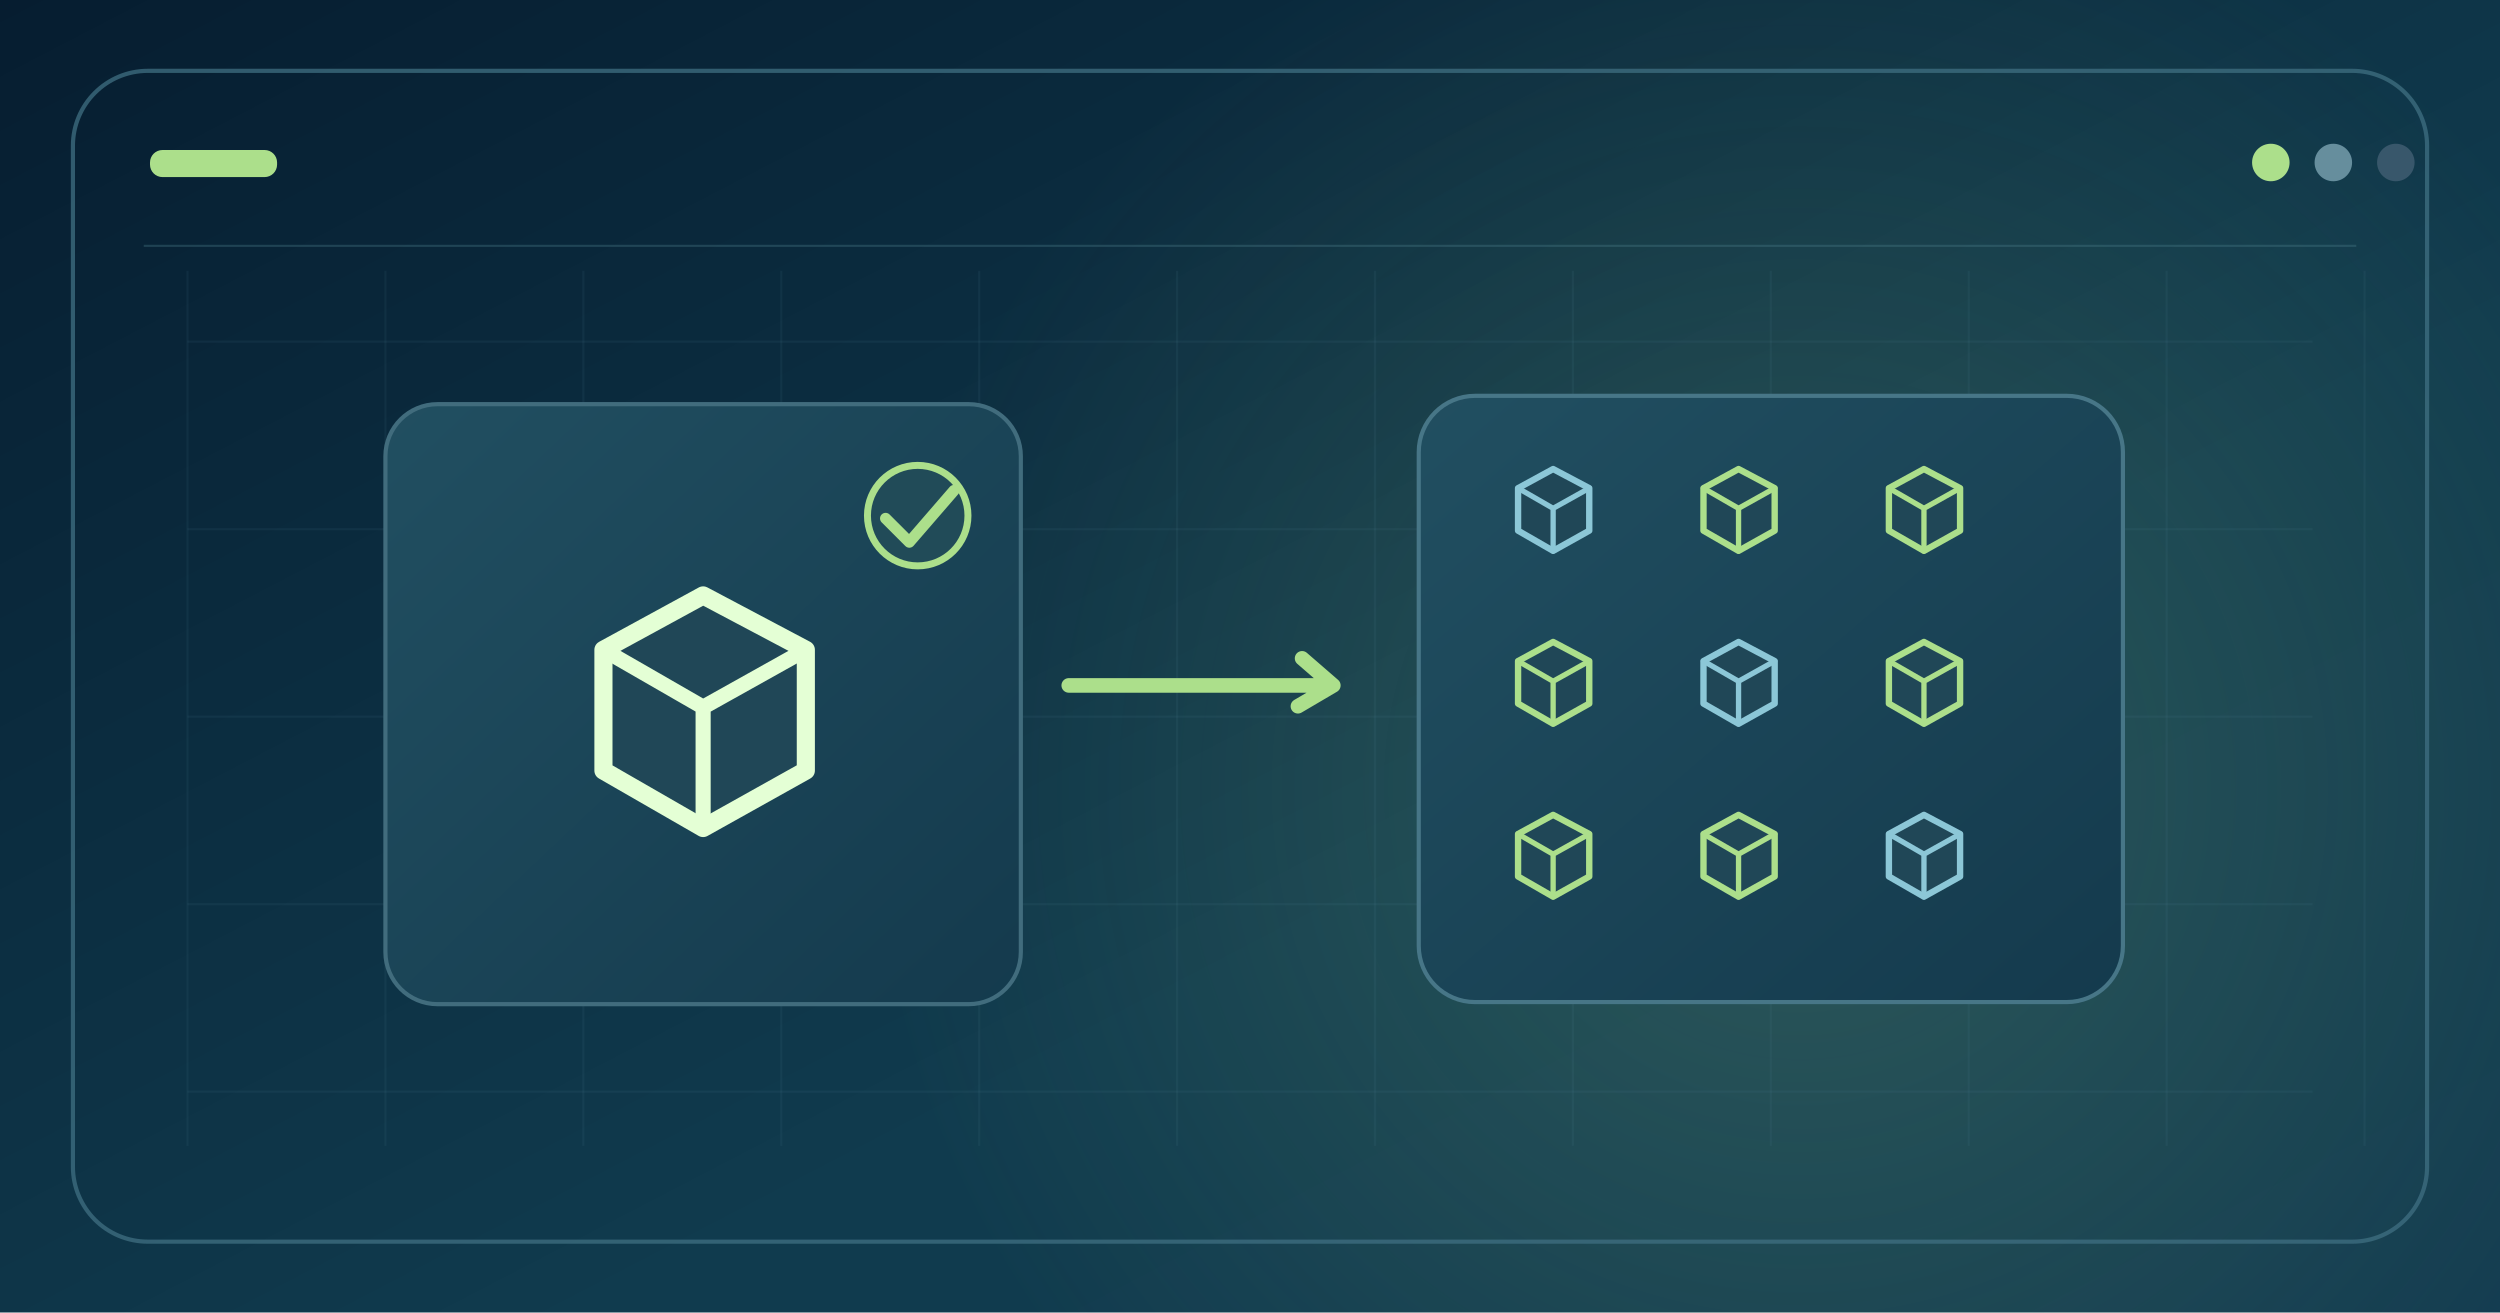
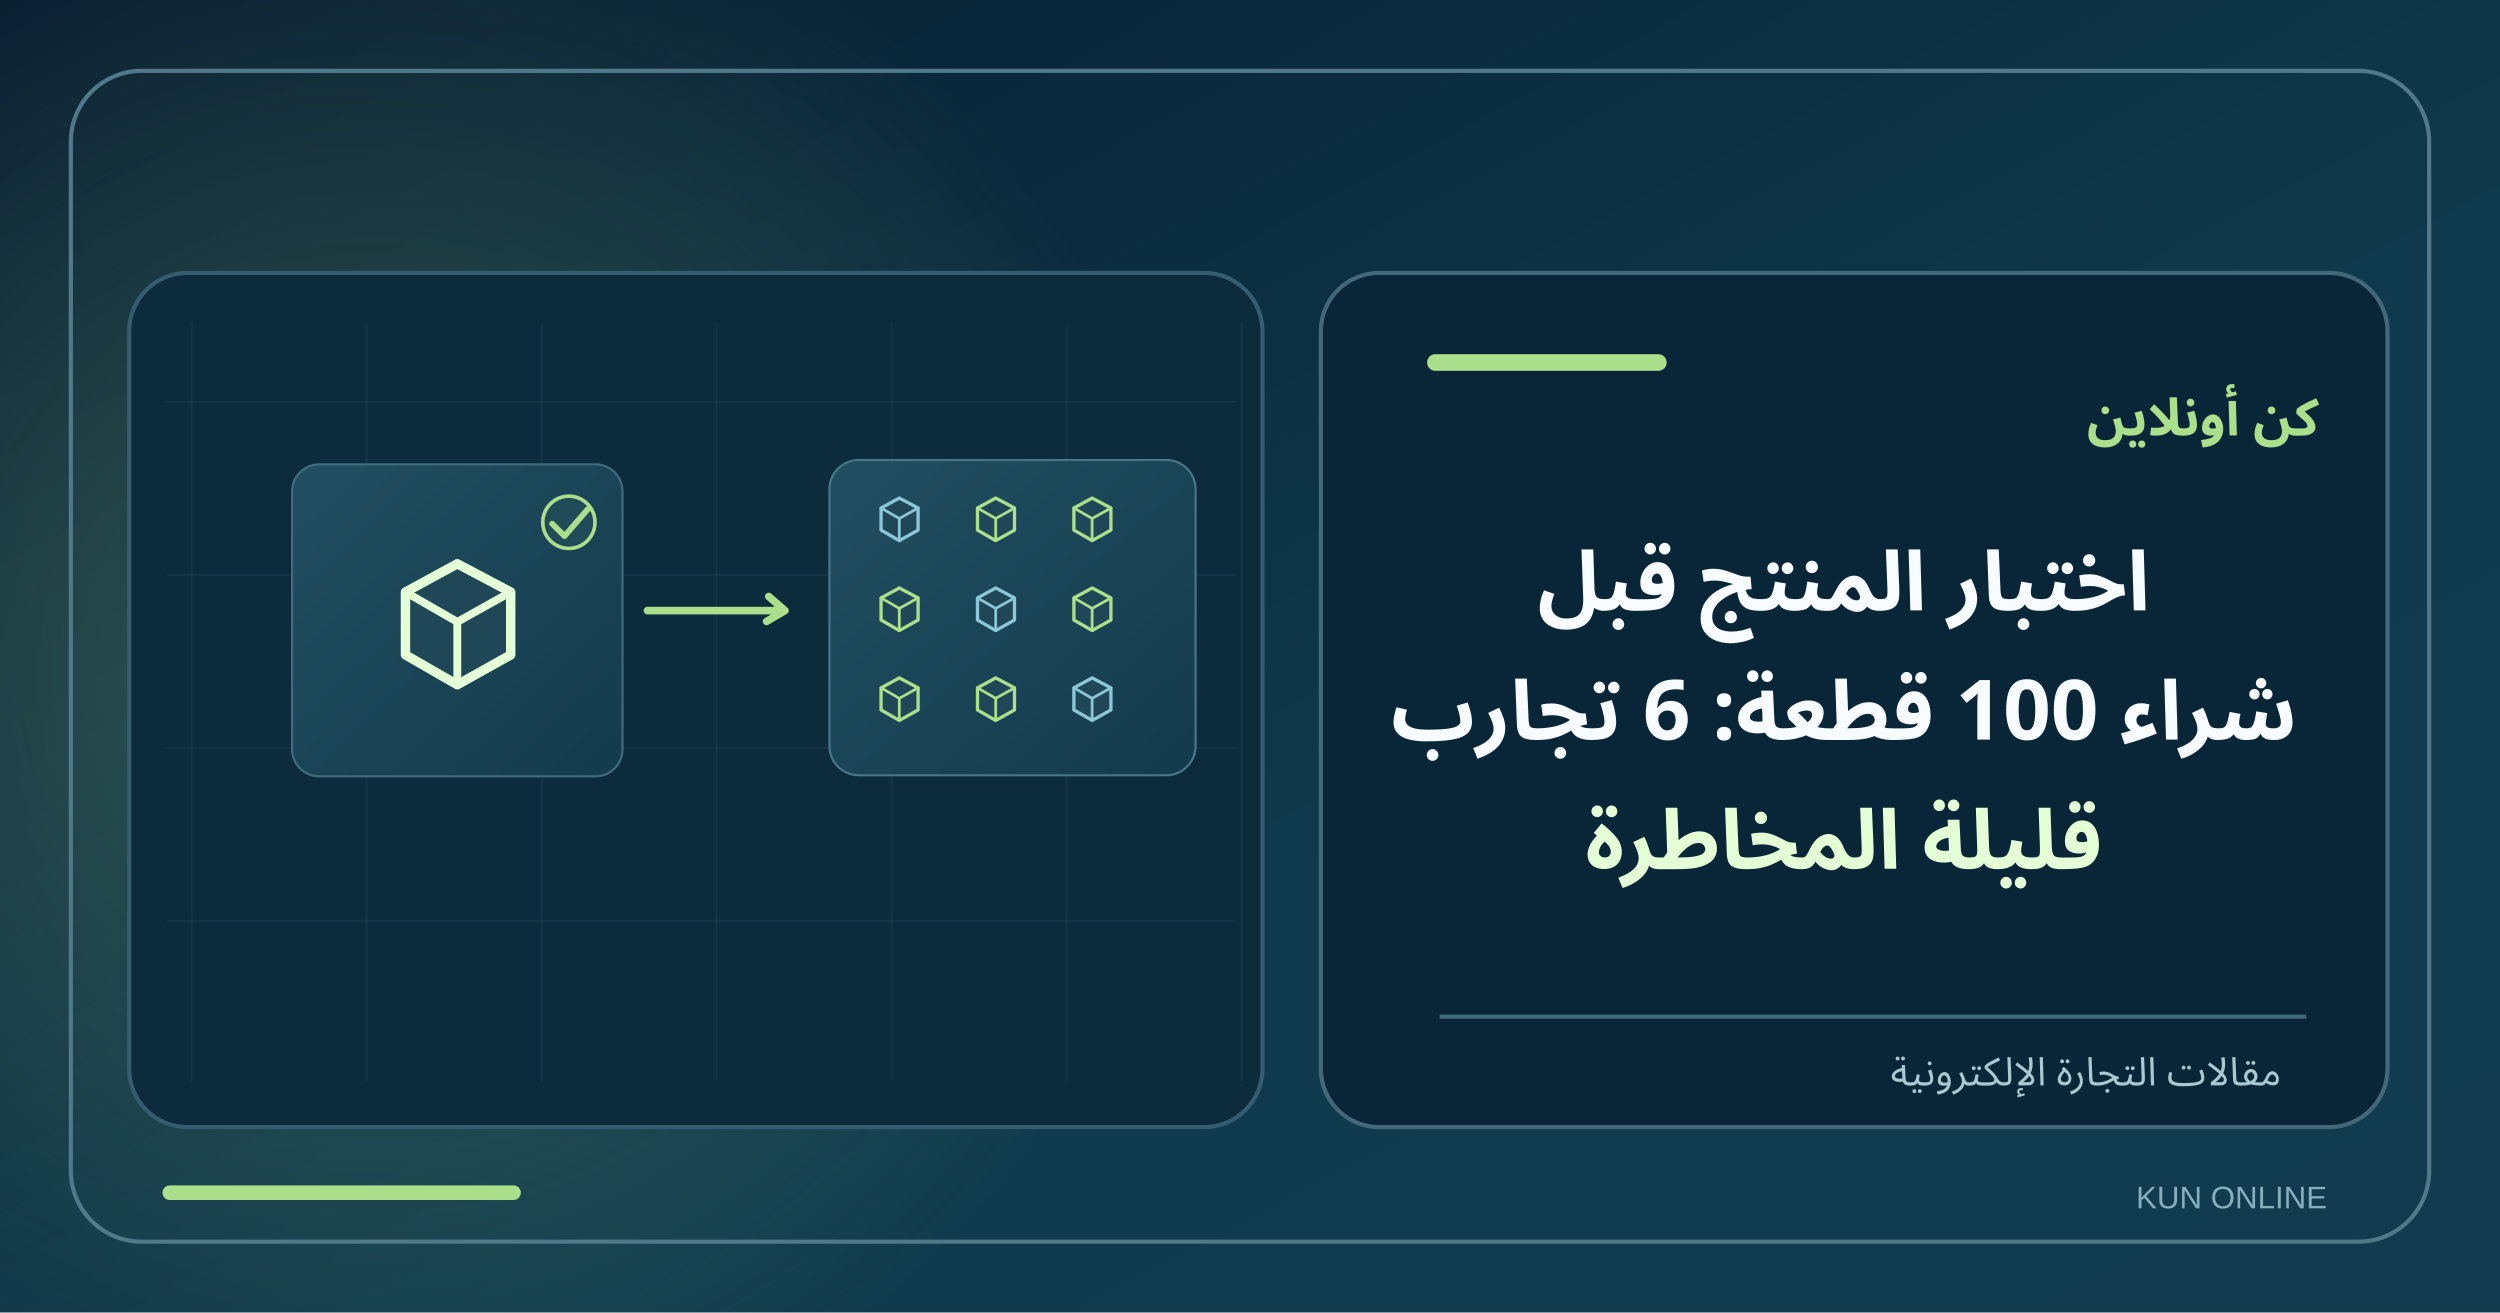
<svg xmlns="http://www.w3.org/2000/svg" width="1200" height="630" viewBox="0 0 1200 630" role="img" aria-labelledby="title desc">
  <defs>
    <linearGradient id="back" x1="0" y1="0" x2="1" y2="1">
      <stop stop-color="#061d30" />
      <stop offset=".62" stop-color="#103b4e" />
      <stop offset="1" stop-color="#123b50" />
    </linearGradient>
    <linearGradient id="glass" x1="0" y1="0" x2="1" y2="1">
      <stop stop-color="#214f61" />
      <stop offset="1" stop-color="#143a4d" />
    </linearGradient>
    <radialGradient id="bloom">
-       <stop stop-color="#acdf8b" stop-opacity=".18" />
+       <stop stop-color="#acdf8b" stop-opacity=".24" />
      <stop offset="1" stop-color="#acdf8b" stop-opacity="0" />
    </radialGradient>
  </defs>
  <rect width="1200" height="630" fill="url(#back)" />
-   <circle cx="864" cy="378" r="450" fill="url(#bloom)" />
-   <rect x="35" y="34" width="1130" height="562" rx="36" fill="none" stroke="#3f6f81" stroke-width="2" opacity=".75" />
-   <path d="M69 118H1131" stroke="#4c7f8b" stroke-width="1" opacity=".34" />
-   <rect x="72" y="72" width="61" height="13" rx="6" fill="#acdf8b" />
-   <circle cx="1090" cy="78" r="9" fill="#acdf8b" />
-   <circle cx="1120" cy="78" r="9" fill="#668e9d" />
-   <circle cx="1150" cy="78" r="9" fill="#38576b" />
+   <circle cx="180" cy="320" r="390" fill="url(#bloom)" />
+   <rect x="34" y="34" width="1132" height="562" rx="34" fill="none" stroke="#51798a" stroke-width="2" />
+   <rect x="62" y="131" width="544" height="410" rx="28" fill="#0c2b3d" stroke="#365c71" stroke-width="2" />
  <g stroke="#508396" stroke-opacity=".10" stroke-width="1">
-     <path d="M90 130V550" />
-     <path d="M185 130V550" />
-     <path d="M280 130V550" />
-     <path d="M375 130V550" />
-     <path d="M470 130V550" />
-     <path d="M565 130V550" />
-     <path d="M660 130V550" />
-     <path d="M755 130V550" />
-     <path d="M850 130V550" />
-     <path d="M945 130V550" />
-     <path d="M1040 130V550" />
-     <path d="M1135 130V550" />
-     <path d="M90 164H1110" />
-     <path d="M90 254H1110" />
-     <path d="M90 344H1110" />
-     <path d="M90 434H1110" />
-     <path d="M90 524H1110" />
+     <path d="M92 155V519" />
+     <path d="M176 155V519" />
+     <path d="M260 155V519" />
+     <path d="M344 155V519" />
+     <path d="M428 155V519" />
+     <path d="M512 155V519" />
+     <path d="M596 155V519" />
+     <path d="M80 193H594" />
+     <path d="M80 276H594" />
+     <path d="M80 359H594" />
+     <path d="M80 442H594" />
  </g>
-   <rect x="185" y="194" width="305" height="288" rx="25" fill="url(#glass)" stroke="#416c7d" stroke-width="2" />
-   <g transform="translate(265 265.5) scale(1.45)">
-     <path d="M17 32L50 14L84 32V72L50 91L17 72Z" fill="#204757" stroke="#e4ffd5" stroke-width="6" stroke-linecap="round" stroke-linejoin="round" />
-     <path d="M17 32L50 51L84 32M50 51V91" fill="none" stroke="#e4ffd5" stroke-width="5" stroke-linecap="round" stroke-linejoin="round" />
+   <g id="topic-illustration" transform="translate(44 122) scale(.52)">
+     <rect x="185" y="194" width="305" height="288" rx="25" fill="url(#glass)" stroke="#416c7d" stroke-width="2" />
+     <g transform="translate(265 265.5) scale(1.45)">
+       <path d="M17 32L50 14L84 32V72L50 91L17 72Z" fill="#204757" stroke="#e4ffd5" stroke-width="6" stroke-linecap="round" stroke-linejoin="round" />
+       <path d="M17 32L50 51L84 32M50 51V91" fill="none" stroke="#e4ffd5" stroke-width="5" stroke-linecap="round" stroke-linejoin="round" />
+     </g>
+     <g transform="translate(407 214) scale(0.67)">
+       <circle cx="50" cy="50" r="36" fill="#214b58" stroke="#acdf8b" stroke-width="5" />
+       <path d="M27 52L44 69L76 32" fill="none" stroke="#acdf8b" stroke-width="8" stroke-linecap="round" stroke-linejoin="round" />
+     </g>
+     <path d="M513 329L640 329M625 316L640 329L623 339" fill="none" stroke="#acdf8b" stroke-width="7" stroke-linecap="round" stroke-linejoin="round" />
+     <rect x="681" y="190" width="338" height="291" rx="27" fill="url(#glass)" stroke="#477687" stroke-width="2" />
+     <g transform="translate(720 218) scale(0.51)">
+       <path d="M17 32L50 14L84 32V72L50 91L17 72Z" fill="#204757" stroke="#8cc7d7" stroke-width="6" stroke-linecap="round" stroke-linejoin="round" />
+       <path d="M17 32L50 51L84 32M50 51V91" fill="none" stroke="#8cc7d7" stroke-width="5" stroke-linecap="round" stroke-linejoin="round" />
+     </g>
+     <g transform="translate(809 218) scale(0.51)">
+       <path d="M17 32L50 14L84 32V72L50 91L17 72Z" fill="#204757" stroke="#acdf8b" stroke-width="6" stroke-linecap="round" stroke-linejoin="round" />
+       <path d="M17 32L50 51L84 32M50 51V91" fill="none" stroke="#acdf8b" stroke-width="5" stroke-linecap="round" stroke-linejoin="round" />
+     </g>
+     <g transform="translate(898 218) scale(0.51)">
+       <path d="M17 32L50 14L84 32V72L50 91L17 72Z" fill="#204757" stroke="#acdf8b" stroke-width="6" stroke-linecap="round" stroke-linejoin="round" />
+       <path d="M17 32L50 51L84 32M50 51V91" fill="none" stroke="#acdf8b" stroke-width="5" stroke-linecap="round" stroke-linejoin="round" />
+     </g>
+     <g transform="translate(720 301) scale(0.51)">
+       <path d="M17 32L50 14L84 32V72L50 91L17 72Z" fill="#204757" stroke="#acdf8b" stroke-width="6" stroke-linecap="round" stroke-linejoin="round" />
+       <path d="M17 32L50 51L84 32M50 51V91" fill="none" stroke="#acdf8b" stroke-width="5" stroke-linecap="round" stroke-linejoin="round" />
+     </g>
+     <g transform="translate(809 301) scale(0.51)">
+       <path d="M17 32L50 14L84 32V72L50 91L17 72Z" fill="#204757" stroke="#8cc7d7" stroke-width="6" stroke-linecap="round" stroke-linejoin="round" />
+       <path d="M17 32L50 51L84 32M50 51V91" fill="none" stroke="#8cc7d7" stroke-width="5" stroke-linecap="round" stroke-linejoin="round" />
+     </g>
+     <g transform="translate(898 301) scale(0.51)">
+       <path d="M17 32L50 14L84 32V72L50 91L17 72Z" fill="#204757" stroke="#acdf8b" stroke-width="6" stroke-linecap="round" stroke-linejoin="round" />
+       <path d="M17 32L50 51L84 32M50 51V91" fill="none" stroke="#acdf8b" stroke-width="5" stroke-linecap="round" stroke-linejoin="round" />
+     </g>
+     <g transform="translate(720 384) scale(0.51)">
+       <path d="M17 32L50 14L84 32V72L50 91L17 72Z" fill="#204757" stroke="#acdf8b" stroke-width="6" stroke-linecap="round" stroke-linejoin="round" />
+       <path d="M17 32L50 51L84 32M50 51V91" fill="none" stroke="#acdf8b" stroke-width="5" stroke-linecap="round" stroke-linejoin="round" />
+     </g>
+     <g transform="translate(809 384) scale(0.51)">
+       <path d="M17 32L50 14L84 32V72L50 91L17 72Z" fill="#204757" stroke="#acdf8b" stroke-width="6" stroke-linecap="round" stroke-linejoin="round" />
+       <path d="M17 32L50 51L84 32M50 51V91" fill="none" stroke="#acdf8b" stroke-width="5" stroke-linecap="round" stroke-linejoin="round" />
+     </g>
+     <g transform="translate(898 384) scale(0.51)">
+       <path d="M17 32L50 14L84 32V72L50 91L17 72Z" fill="#204757" stroke="#8cc7d7" stroke-width="6" stroke-linecap="round" stroke-linejoin="round" />
+       <path d="M17 32L50 51L84 32M50 51V91" fill="none" stroke="#8cc7d7" stroke-width="5" stroke-linecap="round" stroke-linejoin="round" />
+     </g>
  </g>
-   <g transform="translate(407 214) scale(0.67)">
-     <circle cx="50" cy="50" r="36" fill="#214b58" stroke="#acdf8b" stroke-width="5" />
-     <path d="M27 52L44 69L76 32" fill="none" stroke="#acdf8b" stroke-width="8" stroke-linecap="round" stroke-linejoin="round" />
+   <rect x="634" y="131" width="512" height="410" rx="28" fill="#092639" stroke="#436879" stroke-width="2" />
+   <rect x="685" y="170" width="115" height="8" rx="4" fill="#acdf8b" />
+   <text x="1113" y="209" direction="rtl" text-anchor="start" font-family="Cairo,Tajawal,Noto Sans Arabic,Segoe UI,Arial,sans-serif" font-size="25" font-weight="700" fill="#acdf8b">كن أونلاين</text>
+   <g id="article-title">
+     <text x="885" y="293" text-anchor="middle" direction="rtl" unicode-bidi="plaintext" font-family="Cairo,Tajawal,Noto Sans Arabic,Segoe UI,Arial,sans-serif" font-size="40" font-weight="700" letter-spacing="0" fill="#f8fbff">اختبار المنتج قبل</text>
+     <text x="885" y="355" text-anchor="middle" direction="rtl" unicode-bidi="plaintext" font-family="Cairo,Tajawal,Noto Sans Arabic,Segoe UI,Arial,sans-serif" font-size="40" font-weight="700" letter-spacing="0" fill="#f8fbff">شراء 100 قطعة: 6 تجارب</text>
+     <text x="885" y="417" text-anchor="middle" direction="rtl" unicode-bidi="plaintext" font-family="Cairo,Tajawal,Noto Sans Arabic,Segoe UI,Arial,sans-serif" font-size="40" font-weight="700" letter-spacing="0" fill="#e4ffd5">قليلة المخاطرة</text>
  </g>
-   <path d="M513 329L640 329M625 316L640 329L623 339" fill="none" stroke="#acdf8b" stroke-width="7" stroke-linecap="round" stroke-linejoin="round" />
-   <rect x="681" y="190" width="338" height="291" rx="27" fill="url(#glass)" stroke="#477687" stroke-width="2" />
-   <g transform="translate(720 218) scale(0.51)">
-     <path d="M17 32L50 14L84 32V72L50 91L17 72Z" fill="#204757" stroke="#8cc7d7" stroke-width="6" stroke-linecap="round" stroke-linejoin="round" />
-     <path d="M17 32L50 51L84 32M50 51V91" fill="none" stroke="#8cc7d7" stroke-width="5" stroke-linecap="round" stroke-linejoin="round" />
-   </g>
-   <g transform="translate(809 218) scale(0.51)">
-     <path d="M17 32L50 14L84 32V72L50 91L17 72Z" fill="#204757" stroke="#acdf8b" stroke-width="6" stroke-linecap="round" stroke-linejoin="round" />
-     <path d="M17 32L50 51L84 32M50 51V91" fill="none" stroke="#acdf8b" stroke-width="5" stroke-linecap="round" stroke-linejoin="round" />
-   </g>
-   <g transform="translate(898 218) scale(0.51)">
-     <path d="M17 32L50 14L84 32V72L50 91L17 72Z" fill="#204757" stroke="#acdf8b" stroke-width="6" stroke-linecap="round" stroke-linejoin="round" />
-     <path d="M17 32L50 51L84 32M50 51V91" fill="none" stroke="#acdf8b" stroke-width="5" stroke-linecap="round" stroke-linejoin="round" />
-   </g>
-   <g transform="translate(720 301) scale(0.51)">
-     <path d="M17 32L50 14L84 32V72L50 91L17 72Z" fill="#204757" stroke="#acdf8b" stroke-width="6" stroke-linecap="round" stroke-linejoin="round" />
-     <path d="M17 32L50 51L84 32M50 51V91" fill="none" stroke="#acdf8b" stroke-width="5" stroke-linecap="round" stroke-linejoin="round" />
-   </g>
-   <g transform="translate(809 301) scale(0.51)">
-     <path d="M17 32L50 14L84 32V72L50 91L17 72Z" fill="#204757" stroke="#8cc7d7" stroke-width="6" stroke-linecap="round" stroke-linejoin="round" />
-     <path d="M17 32L50 51L84 32M50 51V91" fill="none" stroke="#8cc7d7" stroke-width="5" stroke-linecap="round" stroke-linejoin="round" />
-   </g>
-   <g transform="translate(898 301) scale(0.51)">
-     <path d="M17 32L50 14L84 32V72L50 91L17 72Z" fill="#204757" stroke="#acdf8b" stroke-width="6" stroke-linecap="round" stroke-linejoin="round" />
-     <path d="M17 32L50 51L84 32M50 51V91" fill="none" stroke="#acdf8b" stroke-width="5" stroke-linecap="round" stroke-linejoin="round" />
-   </g>
-   <g transform="translate(720 384) scale(0.51)">
-     <path d="M17 32L50 14L84 32V72L50 91L17 72Z" fill="#204757" stroke="#acdf8b" stroke-width="6" stroke-linecap="round" stroke-linejoin="round" />
-     <path d="M17 32L50 51L84 32M50 51V91" fill="none" stroke="#acdf8b" stroke-width="5" stroke-linecap="round" stroke-linejoin="round" />
-   </g>
-   <g transform="translate(809 384) scale(0.51)">
-     <path d="M17 32L50 14L84 32V72L50 91L17 72Z" fill="#204757" stroke="#acdf8b" stroke-width="6" stroke-linecap="round" stroke-linejoin="round" />
-     <path d="M17 32L50 51L84 32M50 51V91" fill="none" stroke="#acdf8b" stroke-width="5" stroke-linecap="round" stroke-linejoin="round" />
-   </g>
-   <g transform="translate(898 384) scale(0.51)">
-     <path d="M17 32L50 14L84 32V72L50 91L17 72Z" fill="#204757" stroke="#8cc7d7" stroke-width="6" stroke-linecap="round" stroke-linejoin="round" />
-     <path d="M17 32L50 51L84 32M50 51V91" fill="none" stroke="#8cc7d7" stroke-width="5" stroke-linecap="round" stroke-linejoin="round" />
-   </g>
+   <path d="M691 488H1107" stroke="#426979" stroke-width="2" />
+   <text x="1095" y="521" direction="rtl" text-anchor="start" font-family="Cairo,Tajawal,Noto Sans Arabic,Segoe UI,Arial,sans-serif" font-size="19" fill="#a9c8d2">مقالات التجارة الإلكترونية</text>
+   <rect x="78" y="569" width="172" height="7" rx="3.5" fill="#acdf8b" />
+   <text x="1117" y="580" direction="rtl" text-anchor="start" font-family="Arial,sans-serif" font-size="15" fill="#87aebc">KUN ONLINE</text>
</svg>
